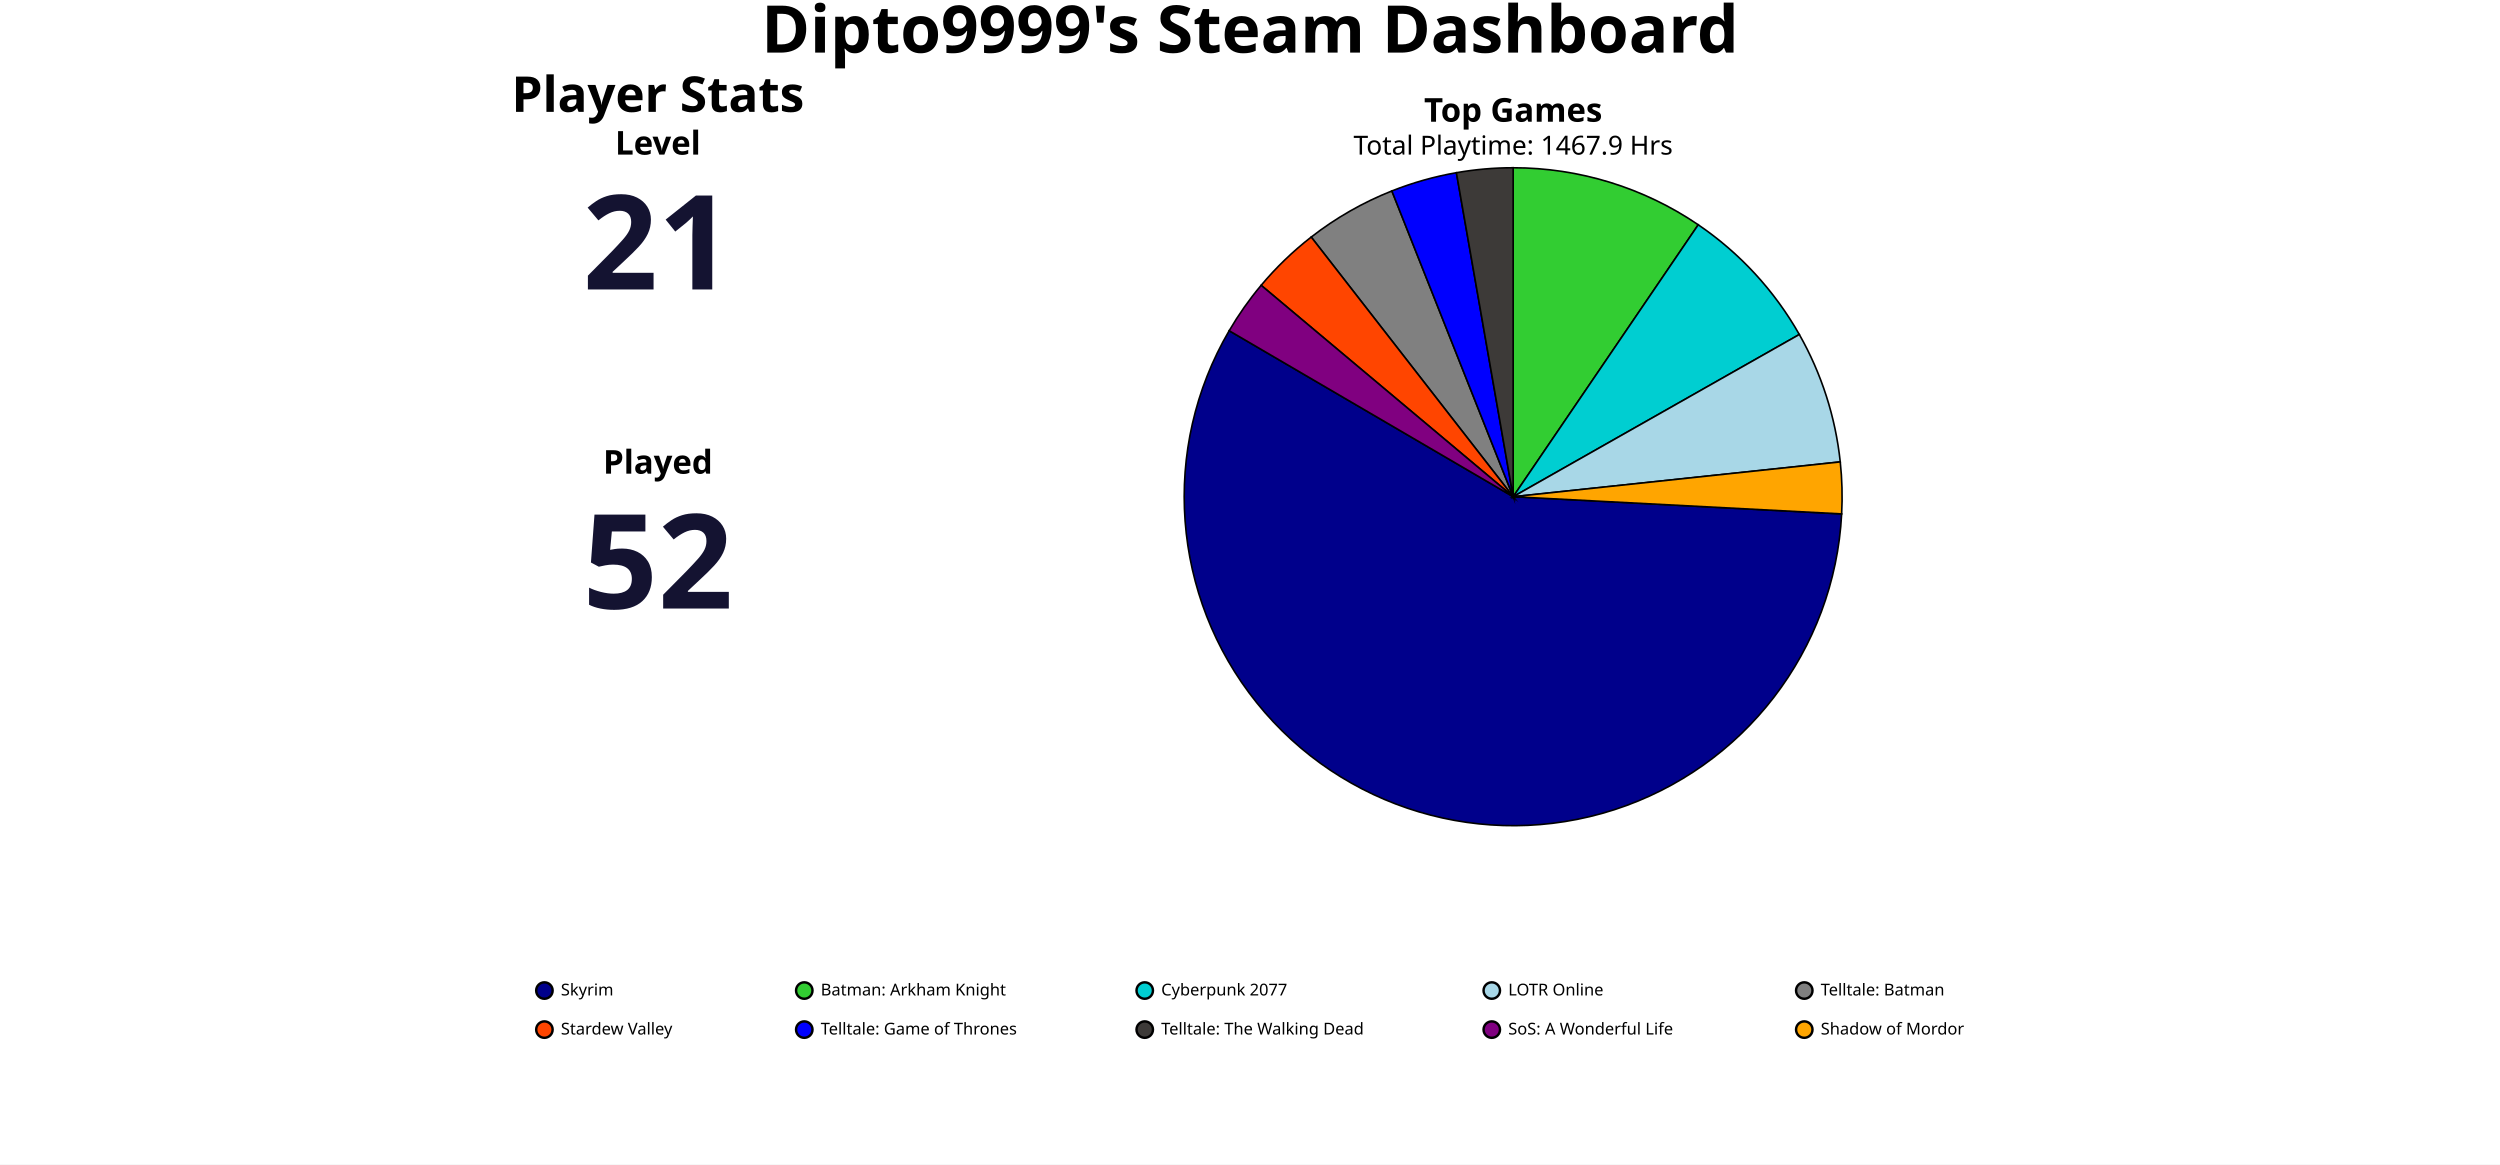
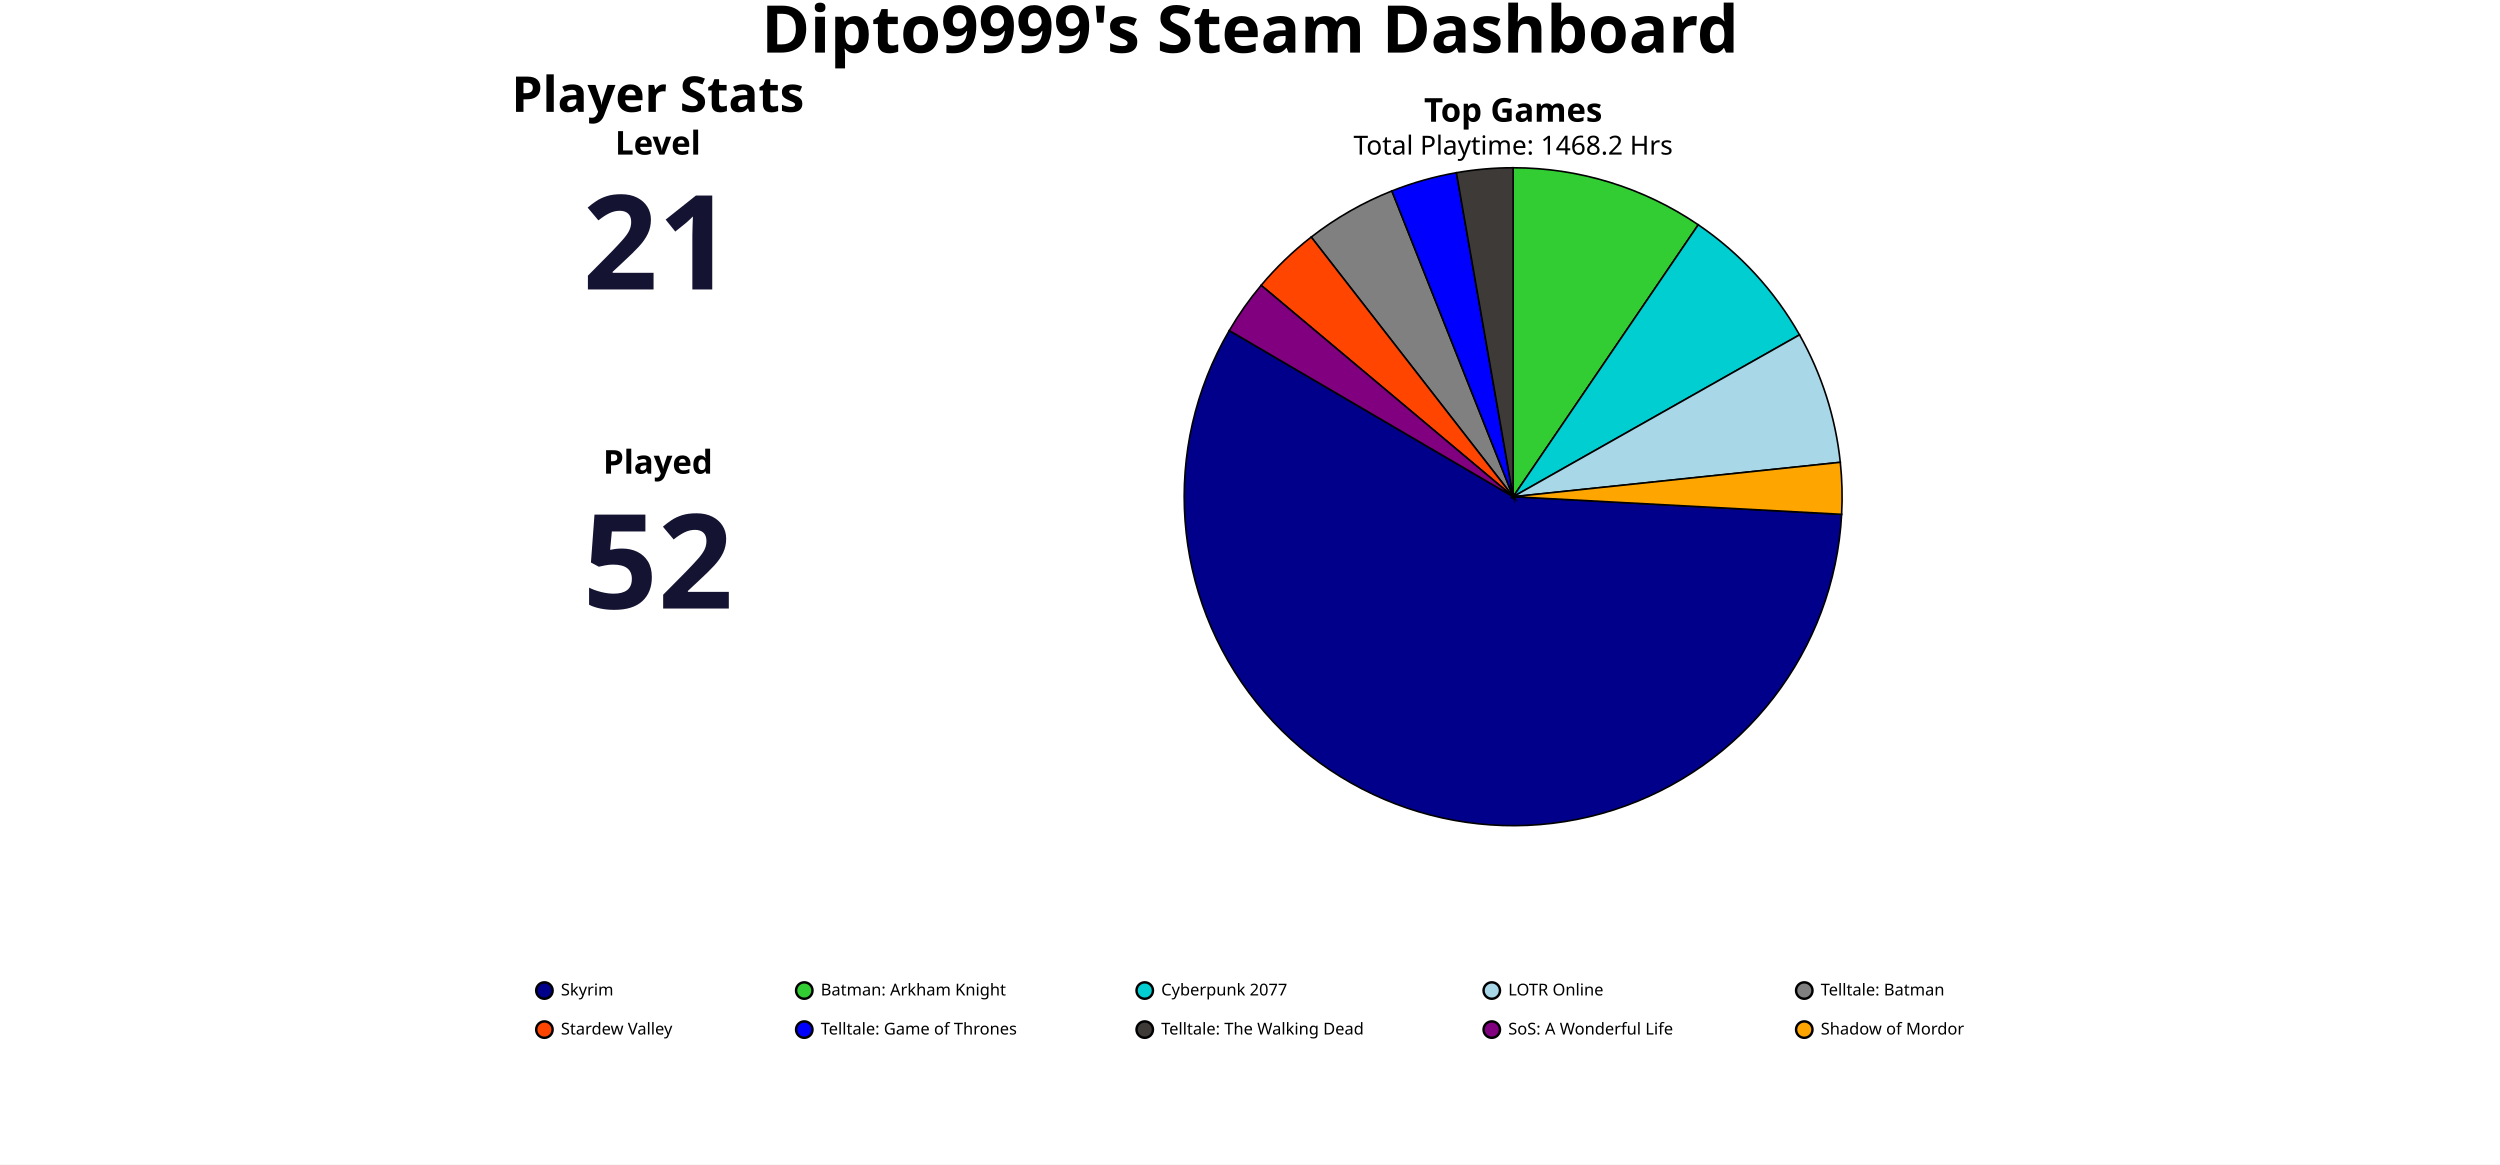
<svg xmlns="http://www.w3.org/2000/svg" version="1.1" class="marks" width="1520" height="708" viewBox="0 0 1520 708">
  <rect width="1520" height="708" fill="white" />
  <g fill="none" stroke-miterlimit="10" transform="translate(250,102)">
    <g class="mark-group role-frame root" role="graphics-object" aria-roledescription="group mark container">
      <g transform="translate(0,0)">
        <path class="background" aria-hidden="true" d="M0,0h0v0h0Z" />
        <g>
          <g class="mark-group role-scope concat_0_group" role="graphics-object" aria-roledescription="group mark container">
            <g transform="translate(0,0)">
              <path class="background" aria-hidden="true" d="M0,0h0v0h0Z" />
              <g>
                <g class="mark-group role-scope concat_0_concat_0_group" role="graphics-object" aria-roledescription="group mark container">
                  <g transform="translate(0,0)">
                    <path class="background" aria-hidden="true" d="M0,0h300v150h-300Z" stroke="#ddd" stroke-opacity="0" stroke-width="1.5" />
                    <g>
                      <g class="mark-text role-mark concat_0_concat_0_marks" role="graphics-object" aria-roledescription="text mark container">
                        <text aria-label="Metric: Level; Value: 21" role="graphics-symbol" aria-roledescription="text mark" text-anchor="middle" transform="translate(150,74)" font-family="sans-serif" font-size="80px" font-weight="bold" fill="#141331">21</text>
                      </g>
                      <g class="mark-group role-title">
                        <g transform="translate(150,-24)">
                          <path class="background" aria-hidden="true" d="M0,0h0v0h0Z" pointer-events="none" />
                          <g>
                            <g class="mark-text role-title-text" role="graphics-symbol" aria-roledescription="title" aria-label="Title text 'Level'" pointer-events="none">
                              <text text-anchor="middle" transform="translate(0,16)" font-family="sans-serif" font-size="20px" font-weight="bold" fill="#000" opacity="1">Level</text>
                            </g>
                          </g>
                          <path class="foreground" aria-hidden="true" d="" pointer-events="none" display="none" />
                        </g>
                      </g>
                    </g>
                    <path class="foreground" aria-hidden="true" d="" display="none" />
                  </g>
                </g>
                <g class="mark-group role-scope concat_0_concat_1_group" role="graphics-object" aria-roledescription="group mark container">
                  <g transform="translate(0,194)">
                    <path class="background" aria-hidden="true" d="M0,0h300v150h-300Z" stroke="#ddd" stroke-opacity="0" stroke-width="1.5" />
                    <g>
                      <g class="mark-text role-mark concat_0_concat_1_marks" role="graphics-object" aria-roledescription="text mark container">
                        <text aria-label="Metric: Played; Value: 52" role="graphics-symbol" aria-roledescription="text mark" text-anchor="middle" transform="translate(150,74)" font-family="sans-serif" font-size="80px" font-weight="bold" fill="#141331">52</text>
                      </g>
                      <g class="mark-group role-title">
                        <g transform="translate(150,-24)">
                          <path class="background" aria-hidden="true" d="M0,0h0v0h0Z" pointer-events="none" />
                          <g>
                            <g class="mark-text role-title-text" role="graphics-symbol" aria-roledescription="title" aria-label="Title text 'Played'" pointer-events="none">
                              <text text-anchor="middle" transform="translate(0,16)" font-family="sans-serif" font-size="20px" font-weight="bold" fill="#000" opacity="1">Played</text>
                            </g>
                          </g>
                          <path class="foreground" aria-hidden="true" d="" pointer-events="none" display="none" />
                        </g>
                      </g>
                    </g>
                    <path class="foreground" aria-hidden="true" d="" display="none" />
                  </g>
                </g>
                <g class="mark-group role-title">
                  <g transform="translate(150,-58)">
                    <path class="background" aria-hidden="true" d="M0,0h0v0h0Z" pointer-events="none" />
                    <g>
                      <g class="mark-text role-title-text" role="graphics-symbol" aria-roledescription="title" aria-label="Title text 'Player Stats'" pointer-events="none">
                        <text text-anchor="middle" transform="translate(0,24)" font-family="sans-serif" font-size="30px" font-weight="bold" fill="#000" opacity="1">Player Stats</text>
                      </g>
                    </g>
                    <path class="foreground" aria-hidden="true" d="" pointer-events="none" display="none" />
                  </g>
                </g>
              </g>
              <path class="foreground" aria-hidden="true" d="" display="none" />
            </g>
          </g>
          <g class="mark-group role-scope concat_1_group" role="graphics-object" aria-roledescription="group mark container">
            <g transform="translate(320,0)">
              <path class="background" aria-hidden="true" d="M0,0h700v400h-700Z" />
              <g>
                <g class="mark-arc role-mark concat_1_marks" role="graphics-object" aria-roledescription="arc mark container">
-                   <path aria-label="playtime_percentage: 57.58; name: Skyrim; Game: Skyrim; Time (Hrs): 845.3; Playtime (%): 57.58" role="graphics-symbol" aria-roledescription="arc mark" transform="translate(350,200)" d="M-172.668,-100.924A200,200,0,1,0,199.726,10.458L0,0Z" fill="#00008B" stroke="black" stroke-width="1" />
+                   <path aria-label="playtime_percentage: 57.57; name: Skyrim; Game: Skyrim; Time (Hrs): 845.3; Playtime (%): 57.57" role="graphics-symbol" aria-roledescription="arc mark" transform="translate(350,200)" d="M-172.605,-101.032A200,200,0,1,0,199.713,10.709L0,0Z" fill="#00008B" stroke="black" stroke-width="1" />
                  <path aria-label="playtime_percentage: 9.51; name: Batman: Arkham Knight; Game: Batman: Arkham Knight; Time (Hrs): 139.7; Playtime (%): 9.51" role="graphics-symbol" aria-roledescription="arc mark" transform="translate(350,200)" d="M112.53,-165.339A200,200,0,0,0,0,-200L0,0Z" fill="#32CD32" stroke="black" stroke-width="1" />
-                   <path aria-label="playtime_percentage: 7.28; name: Cyberpunk 2077; Game: Cyberpunk 2077; Time (Hrs): 106.9; Playtime (%): 7.28" role="graphics-symbol" aria-roledescription="arc mark" transform="translate(350,200)" d="M173.985,-98.636A200,200,0,0,0,112.53,-165.339L0,0Z" fill="#00CED1" stroke="black" stroke-width="1" />
-                   <path aria-label="playtime_percentage: 6.52; name: LOTR Online; Game: LOTR Online; Time (Hrs): 95.7; Playtime (%): 6.52" role="graphics-symbol" aria-roledescription="arc mark" transform="translate(350,200)" d="M198.877,-21.168A200,200,0,0,0,173.985,-98.636L0,0Z" fill="#A8D7E7" stroke="black" stroke-width="1" />
+                   <path aria-label="playtime_percentage: 7.3; name: Cyberpunk 2077; Game: Cyberpunk 2077; Time (Hrs): 107.2; Playtime (%): 7.30" role="graphics-symbol" aria-roledescription="arc mark" transform="translate(350,200)" d="M174.109,-98.418A200,200,0,0,0,112.53,-165.339L0,0Z" fill="#00CED1" stroke="black" stroke-width="1" />
+                   <path aria-label="playtime_percentage: 6.52; name: LOTR Online; Game: LOTR Online; Time (Hrs): 95.7; Playtime (%): 6.52" role="graphics-symbol" aria-roledescription="arc mark" transform="translate(350,200)" d="M198.903,-20.918A200,200,0,0,0,174.109,-98.418L0,0Z" fill="#A8D7E7" stroke="black" stroke-width="1" />
                  <path aria-label="playtime_percentage: 4.51; name: Telltale: Batman; Game: Telltale: Batman; Time (Hrs): 66.2; Playtime (%): 4.51" role="graphics-symbol" aria-roledescription="arc mark" transform="translate(350,200)" d="M-73.749,-185.906A200,200,0,0,0,-122.79,-157.869L0,0Z" fill="#808080" stroke="black" stroke-width="1" />
                  <path aria-label="playtime_percentage: 3.37; name: Stardew Valley; Game: Stardew Valley; Time (Hrs): 49.5; Playtime (%): 3.37" role="graphics-symbol" aria-roledescription="arc mark" transform="translate(350,200)" d="M-122.79,-157.869A200,200,0,0,0,-153.229,-128.533L0,0Z" fill="#FF4500" stroke="black" stroke-width="1" />
                  <path aria-label="playtime_percentage: 3.25; name: Telltale: Game of Thrones; Game: Telltale: Game of Thrones; Time (Hrs): 47.7; Playtime (%): 3.25" role="graphics-symbol" aria-roledescription="arc mark" transform="translate(350,200)" d="M-34.513,-197A200,200,0,0,0,-73.749,-185.906L0,0Z" fill="#0000FF" stroke="black" stroke-width="1" />
                  <path aria-label="playtime_percentage: 2.76; name: Telltale: The Walking Dead; Game: Telltale: The Walking Dead; Time (Hrs): 40.5; Playtime (%): 2.76" role="graphics-symbol" aria-roledescription="arc mark" transform="translate(350,200)" d="M0,-200A200,200,0,0,0,-34.513,-197L0,0Z" fill="#3D3A38" stroke="black" stroke-width="1" />
-                   <path aria-label="playtime_percentage: 2.69; name: SoS: A Wonderful Life; Game: SoS: A Wonderful Life; Time (Hrs): 39.4; Playtime (%): 2.69" role="graphics-symbol" aria-roledescription="arc mark" transform="translate(350,200)" d="M-153.229,-128.533A200,200,0,0,0,-172.668,-100.924L0,0Z" fill="#800080" stroke="black" stroke-width="1" />
-                   <path aria-label="playtime_percentage: 2.52; name: Shadow of Mordor; Game: Shadow of Mordor; Time (Hrs): 37.0; Playtime (%): 2.52" role="graphics-symbol" aria-roledescription="arc mark" transform="translate(350,200)" d="M199.726,10.458A200,200,0,0,0,198.877,-21.168L0,0Z" fill="#FFA500" stroke="black" stroke-width="1" />
+                   <path aria-label="playtime_percentage: 2.68; name: SoS: A Wonderful Life; Game: SoS: A Wonderful Life; Time (Hrs): 39.4; Playtime (%): 2.68" role="graphics-symbol" aria-roledescription="arc mark" transform="translate(350,200)" d="M-153.229,-128.533A200,200,0,0,0,-172.605,-101.032L0,0Z" fill="#800080" stroke="black" stroke-width="1" />
+                   <path aria-label="playtime_percentage: 2.52; name: Shadow of Mordor; Game: Shadow of Mordor; Time (Hrs): 37.0; Playtime (%): 2.52" role="graphics-symbol" aria-roledescription="arc mark" transform="translate(350,200)" d="M199.713,10.709A200,200,0,0,0,198.903,-20.918L0,0Z" fill="#FFA500" stroke="black" stroke-width="1" />
                </g>
                <g class="mark-group role-title">
                  <g transform="translate(350,-44)">
                    <path class="background" aria-hidden="true" d="M0,0h0v0h0Z" pointer-events="none" />
                    <g>
                      <g class="mark-text role-title-text" role="graphics-symbol" aria-roledescription="title" aria-label="Title text 'Top Games'" pointer-events="none">
                        <text text-anchor="middle" transform="translate(0,16)" font-family="sans-serif" font-size="20px" font-weight="bold" fill="#000" opacity="1">Top Games</text>
                      </g>
-                       <g class="mark-text role-title-subtitle" role="graphics-symbol" aria-roledescription="subtitle" aria-label="Subtitle text 'Total Playtime: 1467.9 Hrs'" pointer-events="none">
-                         <text text-anchor="middle" transform="translate(0,36)" font-family="sans-serif" font-size="16px" fill="#000" opacity="1">Total Playtime: 1467.9 Hrs</text>
+                       <g class="mark-text role-title-subtitle" role="graphics-symbol" aria-roledescription="subtitle" aria-label="Subtitle text 'Total Playtime: 1468.2 Hrs'" pointer-events="none">
+                         <text text-anchor="middle" transform="translate(0,36)" font-family="sans-serif" font-size="16px" fill="#000" opacity="1">Total Playtime: 1468.2 Hrs</text>
                      </g>
                    </g>
                    <path class="foreground" aria-hidden="true" d="" pointer-events="none" display="none" />
                  </g>
                </g>
              </g>
              <path class="foreground" aria-hidden="true" d="" display="none" />
            </g>
          </g>
          <g class="mark-group role-legend" role="graphics-symbol" aria-roledescription="legend" aria-label="Symbol legend for fill color with 10 values: Skyrim, Batman: Arkham Knight, Cyberpunk 2077, LOTR Online, Telltale: Batman, ending with Shadow of Mordor">
            <g transform="translate(0,419)">
              <path class="background" aria-hidden="true" d="M0,0h1014v187h-1014Z" pointer-events="none" />
              <g>
                <g class="mark-group role-legend-entry">
                  <g transform="translate(75,75)">
                    <path class="background" aria-hidden="true" d="M0,0h0v0h0Z" pointer-events="none" />
                    <g>
                      <g class="mark-group role-scope" role="graphics-object" aria-roledescription="group mark container">
                        <g transform="translate(0,0.25)">
                          <path class="background" aria-hidden="true" d="M0,0h81.957v12.5h-81.957Z" pointer-events="none" opacity="1" />
                          <g>
                            <g class="mark-symbol role-legend-symbol" pointer-events="none">
                              <path transform="translate(6,6)" d="M5,0A5,5,0,1,1,-5,0A5,5,0,1,1,5,0" fill="#00008B" stroke="black" stroke-width="1.5" opacity="1" />
                            </g>
                            <g class="mark-text role-legend-label" pointer-events="none">
                              <text text-anchor="start" transform="translate(16,9)" font-family="sans-serif" font-size="10px" fill="#000" opacity="1">Skyrim</text>
                            </g>
                          </g>
                          <path class="foreground" aria-hidden="true" d="" pointer-events="none" display="none" />
                        </g>
                        <g transform="translate(158,0.25)">
                          <path class="background" aria-hidden="true" d="M0,0h130.316v12.5h-130.316Z" pointer-events="none" opacity="1" />
                          <g>
                            <g class="mark-symbol role-legend-symbol" pointer-events="none">
                              <path transform="translate(6,6)" d="M5,0A5,5,0,1,1,-5,0A5,5,0,1,1,5,0" fill="#32CD32" stroke="black" stroke-width="1.5" opacity="1" />
                            </g>
                            <g class="mark-text role-legend-label" pointer-events="none">
                              <text text-anchor="start" transform="translate(16,9)" font-family="sans-serif" font-size="10px" fill="#000" opacity="1">Batman: Arkham Knight</text>
                            </g>
                          </g>
                          <path class="foreground" aria-hidden="true" d="" pointer-events="none" display="none" />
                        </g>
                        <g transform="translate(365,0.25)">
                          <path class="background" aria-hidden="true" d="M0,0h134.394v12.5h-134.394Z" pointer-events="none" opacity="1" />
                          <g>
                            <g class="mark-symbol role-legend-symbol" pointer-events="none">
                              <path transform="translate(6,6)" d="M5,0A5,5,0,1,1,-5,0A5,5,0,1,1,5,0" fill="#00CED1" stroke="black" stroke-width="1.5" opacity="1" />
                            </g>
                            <g class="mark-text role-legend-label" pointer-events="none">
                              <text text-anchor="start" transform="translate(16,9)" font-family="sans-serif" font-size="10px" fill="#000" opacity="1">Cyberpunk 2077</text>
                            </g>
                          </g>
                          <path class="foreground" aria-hidden="true" d="" pointer-events="none" display="none" />
                        </g>
                        <g transform="translate(576,0.25)">
                          <path class="background" aria-hidden="true" d="M0,0h113.1v12.5h-113.1Z" pointer-events="none" opacity="1" />
                          <g>
                            <g class="mark-symbol role-legend-symbol" pointer-events="none">
                              <path transform="translate(6,6)" d="M5,0A5,5,0,1,1,-5,0A5,5,0,1,1,5,0" fill="#A8D7E7" stroke="black" stroke-width="1.5" opacity="1" />
                            </g>
                            <g class="mark-text role-legend-label" pointer-events="none">
                              <text text-anchor="start" transform="translate(16,9)" font-family="sans-serif" font-size="10px" fill="#000" opacity="1">LOTR Online</text>
                            </g>
                          </g>
                          <path class="foreground" aria-hidden="true" d="" pointer-events="none" display="none" />
                        </g>
                        <g transform="translate(766,0.25)">
                          <path class="background" aria-hidden="true" d="M0,0h97.709v12.5h-97.709Z" pointer-events="none" opacity="1" />
                          <g>
                            <g class="mark-symbol role-legend-symbol" pointer-events="none">
                              <path transform="translate(6,6)" d="M5,0A5,5,0,1,1,-5,0A5,5,0,1,1,5,0" fill="#808080" stroke="black" stroke-width="1.5" opacity="1" />
                            </g>
                            <g class="mark-text role-legend-label" pointer-events="none">
                              <text text-anchor="start" transform="translate(16,9)" font-family="sans-serif" font-size="10px" fill="#000" opacity="1">Telltale: Batman</text>
                            </g>
                          </g>
                          <path class="foreground" aria-hidden="true" d="" pointer-events="none" display="none" />
                        </g>
                        <g transform="translate(0,24)">
                          <path class="background" aria-hidden="true" d="M0,0h81.957v12.5h-81.957Z" pointer-events="none" opacity="1" />
                          <g>
                            <g class="mark-symbol role-legend-symbol" pointer-events="none">
                              <path transform="translate(6,6)" d="M5,0A5,5,0,1,1,-5,0A5,5,0,1,1,5,0" fill="#FF4500" stroke="black" stroke-width="1.5" opacity="1" />
                            </g>
                            <g class="mark-text role-legend-label" pointer-events="none">
                              <text text-anchor="start" transform="translate(16,9)" font-family="sans-serif" font-size="10px" fill="#000" opacity="1">Stardew Valley</text>
                            </g>
                          </g>
                          <path class="foreground" aria-hidden="true" d="" pointer-events="none" display="none" />
                        </g>
                        <g transform="translate(158,24)">
                          <path class="background" aria-hidden="true" d="M0,0h130.316v12.5h-130.316Z" pointer-events="none" opacity="1" />
                          <g>
                            <g class="mark-symbol role-legend-symbol" pointer-events="none">
                              <path transform="translate(6,6)" d="M5,0A5,5,0,1,1,-5,0A5,5,0,1,1,5,0" fill="#0000FF" stroke="black" stroke-width="1.5" opacity="1" />
                            </g>
                            <g class="mark-text role-legend-label" pointer-events="none">
                              <text text-anchor="start" transform="translate(16,9)" font-family="sans-serif" font-size="10px" fill="#000" opacity="1">Telltale: Game of Thrones</text>
                            </g>
                          </g>
                          <path class="foreground" aria-hidden="true" d="" pointer-events="none" display="none" />
                        </g>
                        <g transform="translate(365,24)">
                          <path class="background" aria-hidden="true" d="M0,0h134.394v12.5h-134.394Z" pointer-events="none" opacity="1" />
                          <g>
                            <g class="mark-symbol role-legend-symbol" pointer-events="none">
                              <path transform="translate(6,6)" d="M5,0A5,5,0,1,1,-5,0A5,5,0,1,1,5,0" fill="#3D3A38" stroke="black" stroke-width="1.5" opacity="1" />
                            </g>
                            <g class="mark-text role-legend-label" pointer-events="none">
                              <text text-anchor="start" transform="translate(16,9)" font-family="sans-serif" font-size="10px" fill="#000" opacity="1">Telltale: The Walking Dead</text>
                            </g>
                          </g>
                          <path class="foreground" aria-hidden="true" d="" pointer-events="none" display="none" />
                        </g>
                        <g transform="translate(576,24)">
                          <path class="background" aria-hidden="true" d="M0,0h113.1v12.5h-113.1Z" pointer-events="none" opacity="1" />
                          <g>
                            <g class="mark-symbol role-legend-symbol" pointer-events="none">
                              <path transform="translate(6,6)" d="M5,0A5,5,0,1,1,-5,0A5,5,0,1,1,5,0" fill="#800080" stroke="black" stroke-width="1.5" opacity="1" />
                            </g>
                            <g class="mark-text role-legend-label" pointer-events="none">
                              <text text-anchor="start" transform="translate(16,9)" font-family="sans-serif" font-size="10px" fill="#000" opacity="1">SoS: A Wonderful Life</text>
                            </g>
                          </g>
                          <path class="foreground" aria-hidden="true" d="" pointer-events="none" display="none" />
                        </g>
                        <g transform="translate(766,24)">
                          <path class="background" aria-hidden="true" d="M0,0h97.709v12.5h-97.709Z" pointer-events="none" opacity="1" />
                          <g>
                            <g class="mark-symbol role-legend-symbol" pointer-events="none">
                              <path transform="translate(6,6)" d="M5,0A5,5,0,1,1,-5,0A5,5,0,1,1,5,0" fill="#FFA500" stroke="black" stroke-width="1.5" opacity="1" />
                            </g>
                            <g class="mark-text role-legend-label" pointer-events="none">
                              <text text-anchor="start" transform="translate(16,9)" font-family="sans-serif" font-size="10px" fill="#000" opacity="1">Shadow of Mordor</text>
                            </g>
                          </g>
                          <path class="foreground" aria-hidden="true" d="" pointer-events="none" display="none" />
                        </g>
                      </g>
                    </g>
                    <path class="foreground" aria-hidden="true" d="" pointer-events="none" display="none" />
                  </g>
                </g>
              </g>
              <path class="foreground" aria-hidden="true" d="" pointer-events="none" display="none" />
            </g>
          </g>
          <g class="mark-group role-title">
            <g transform="translate(510,-102)">
              <path class="background" aria-hidden="true" d="M0,0h0v0h0Z" pointer-events="none" />
              <g>
                <g class="mark-text role-title-text" role="graphics-symbol" aria-roledescription="title" aria-label="Title text 'Dipto9999's Steam Dashboard'" pointer-events="none">
                  <text text-anchor="middle" transform="translate(0,32)" font-family="sans-serif" font-size="40px" font-weight="bold" fill="#000" opacity="1">Dipto9999's Steam Dashboard</text>
                </g>
              </g>
              <path class="foreground" aria-hidden="true" d="" pointer-events="none" display="none" />
            </g>
          </g>
        </g>
        <path class="foreground" aria-hidden="true" d="" display="none" />
      </g>
    </g>
  </g>
</svg>
